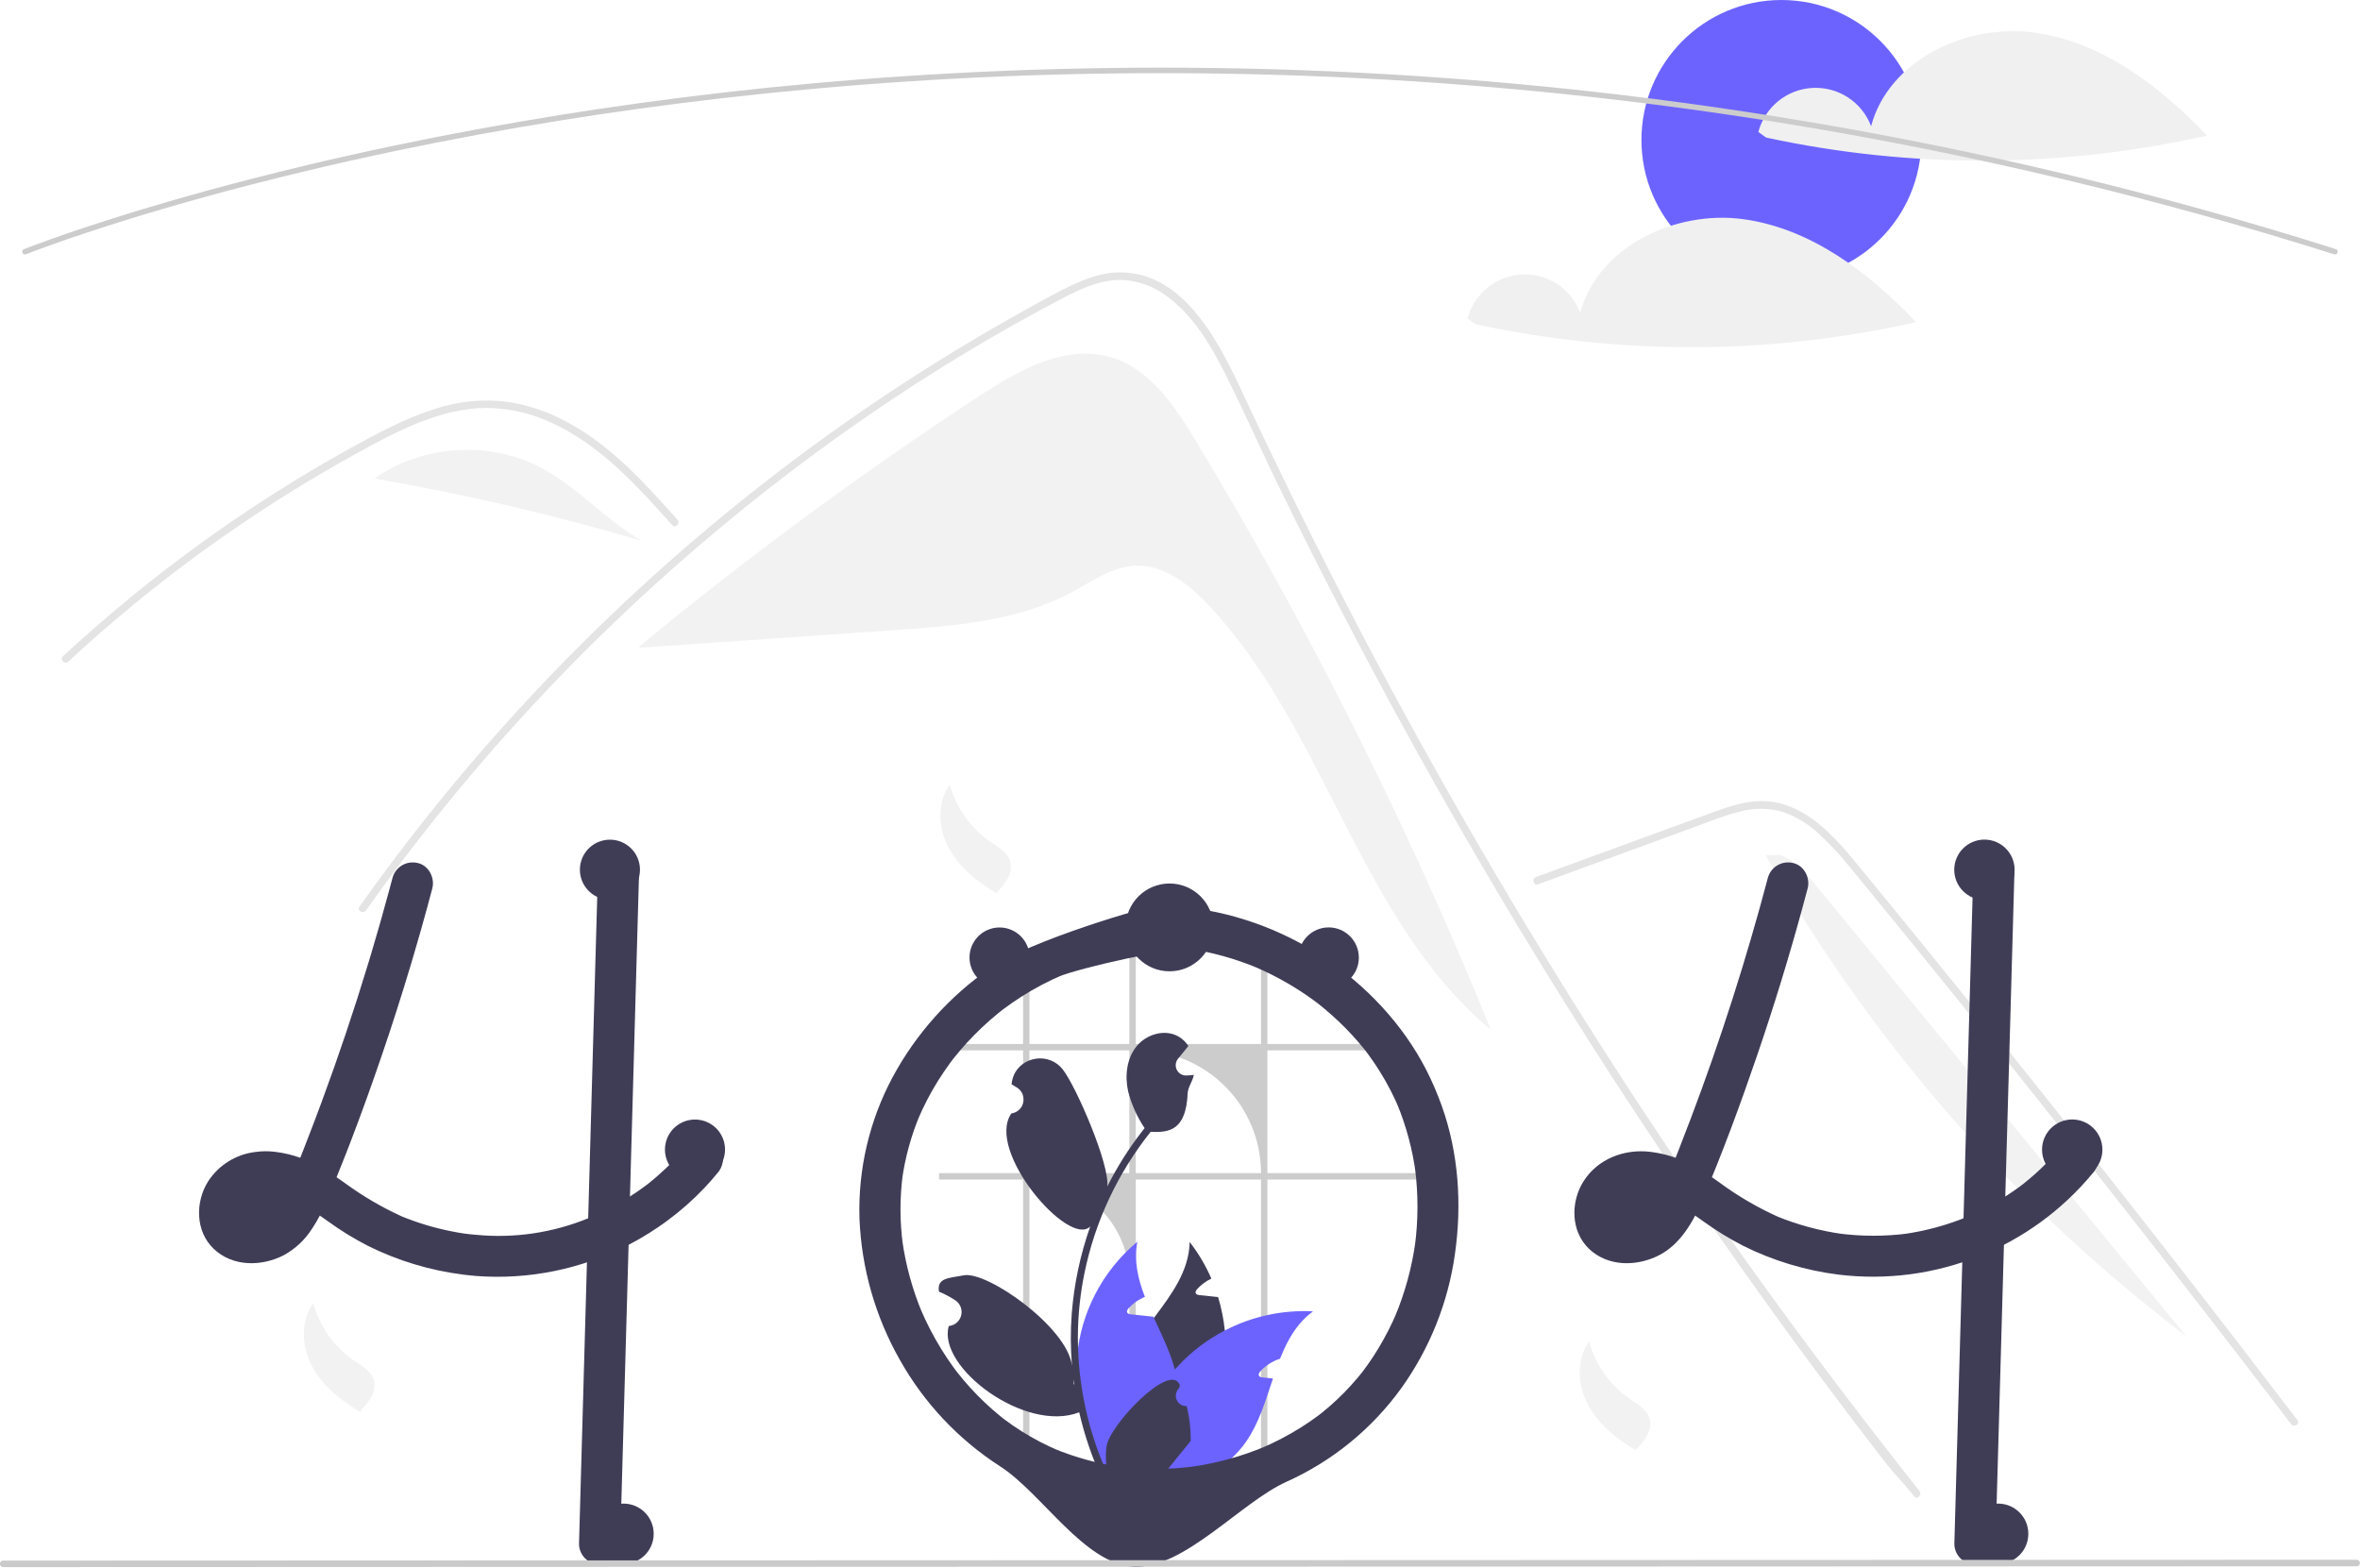
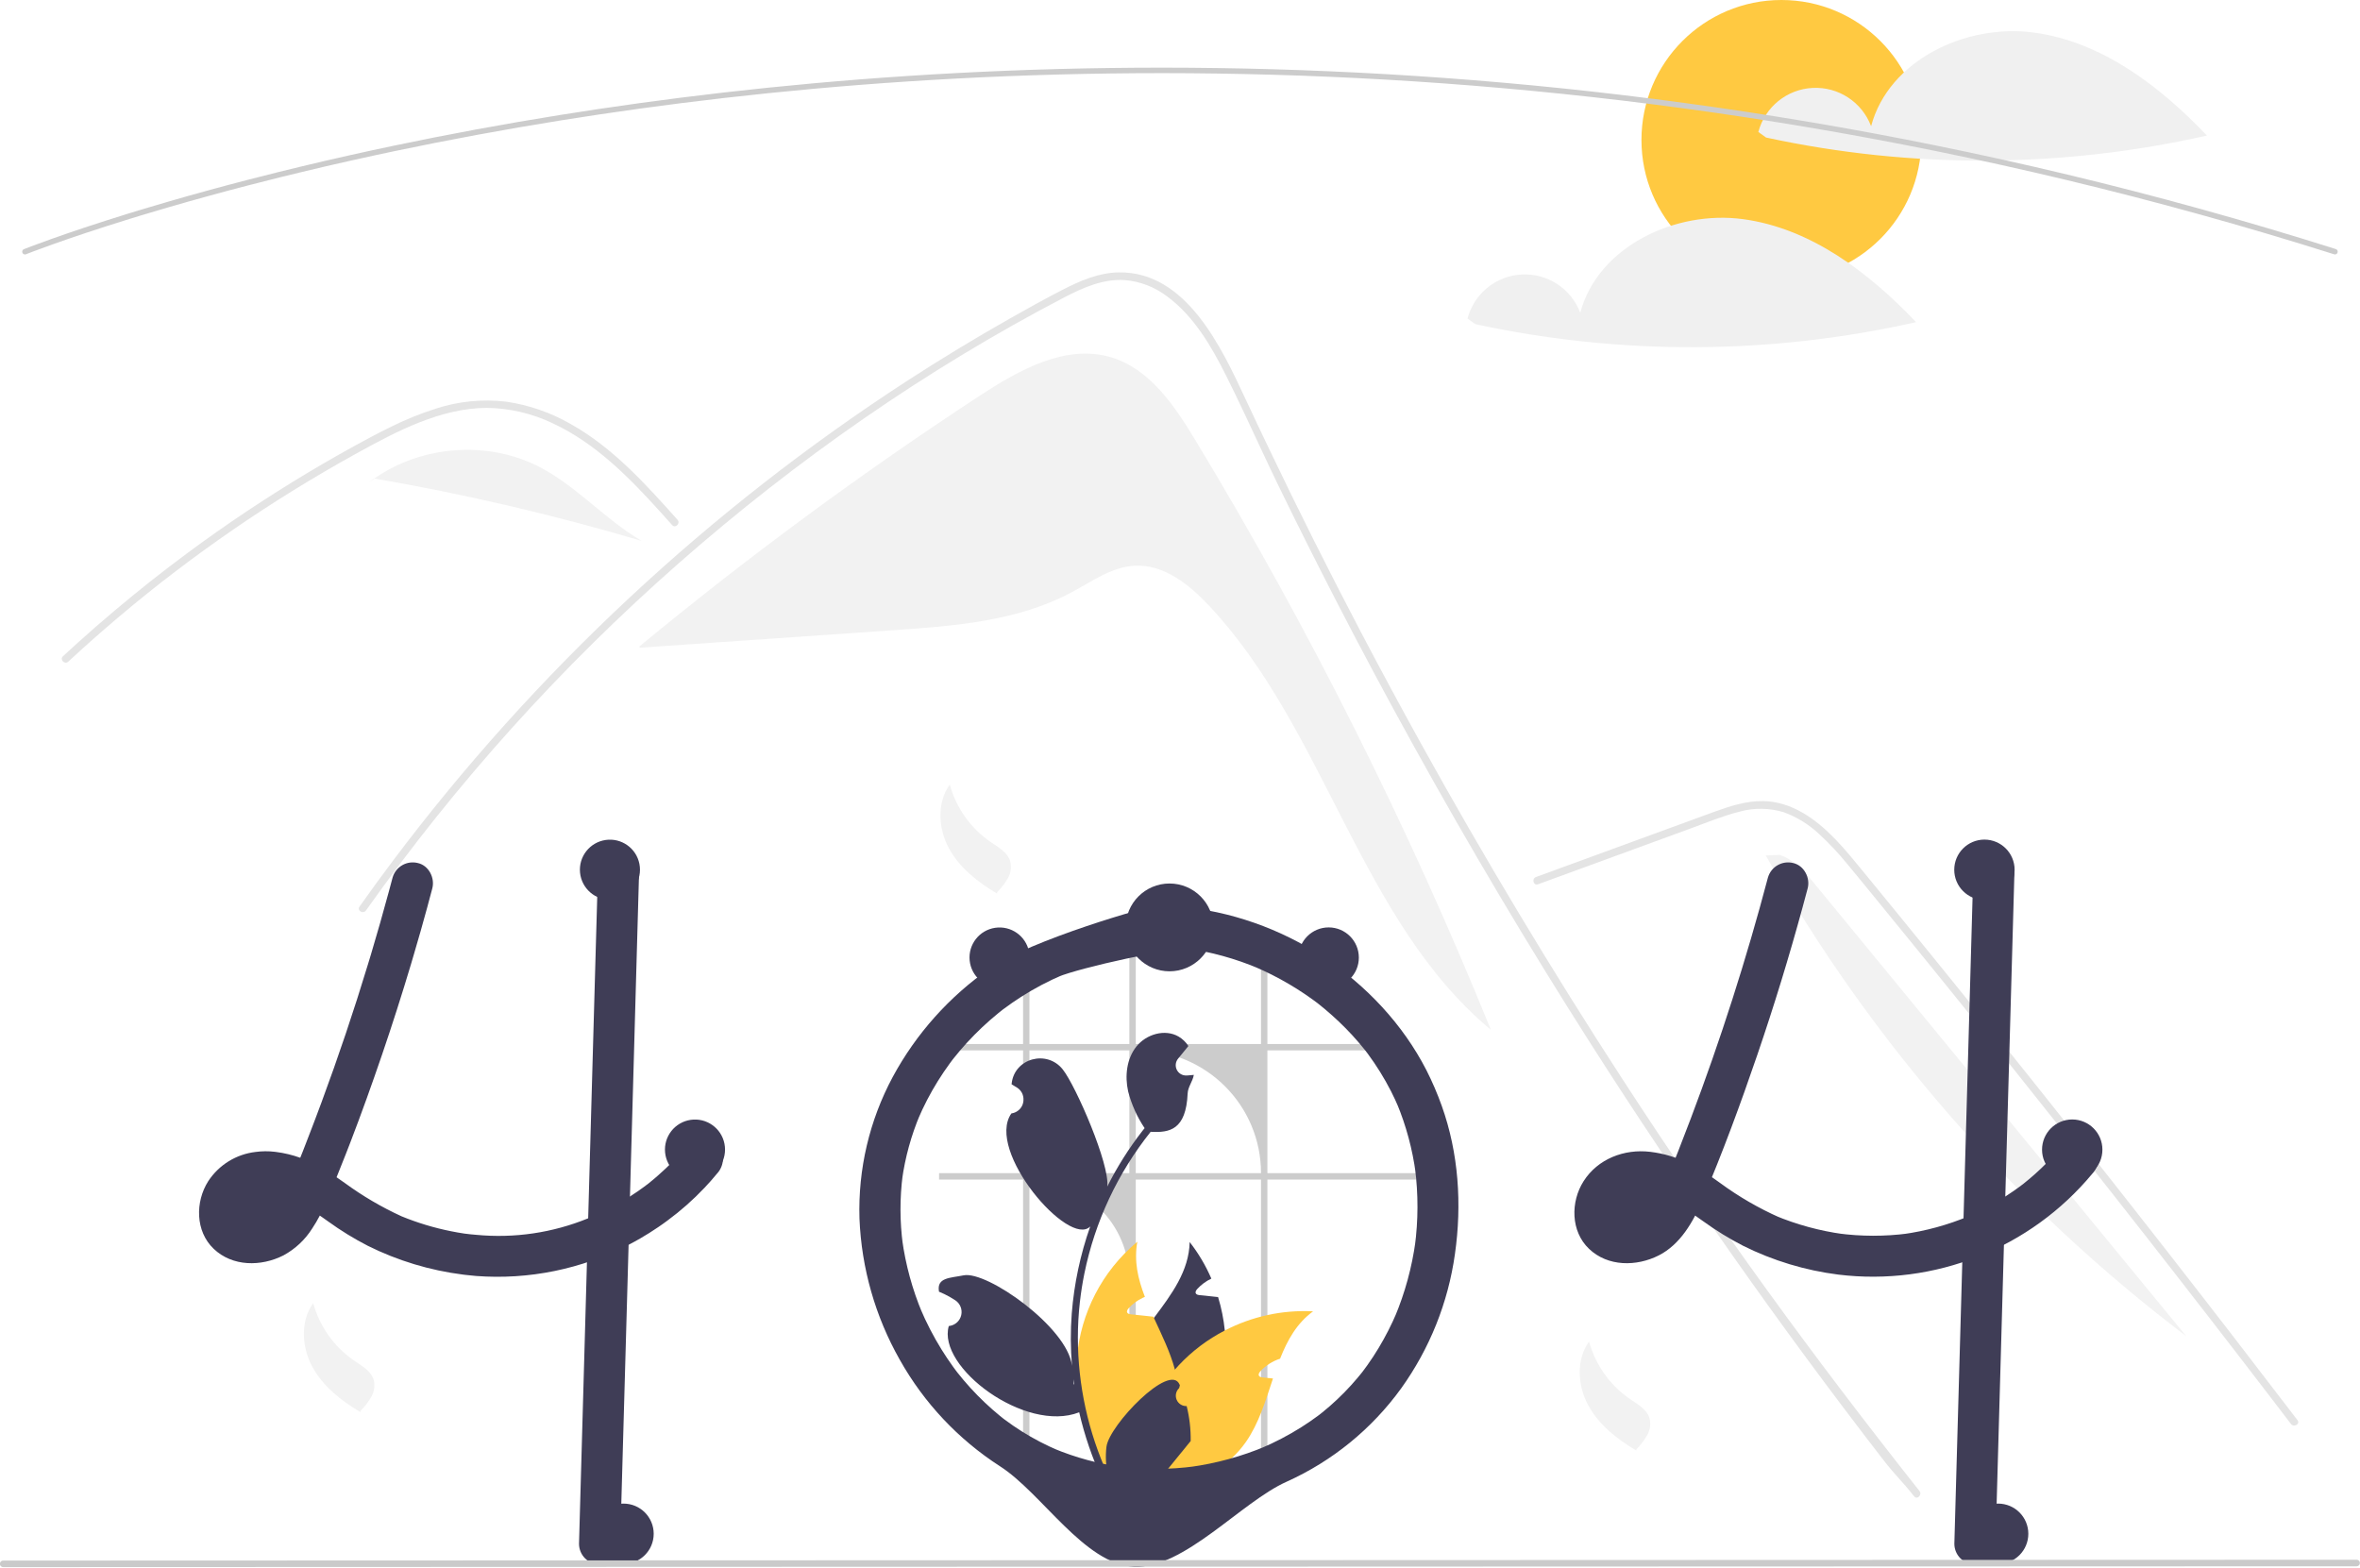
<svg xmlns="http://www.w3.org/2000/svg" data-name="Layer 1" width="860.131" height="571.148" viewBox="0 0 860.131 571.148">
  <path d="M605.67,324.953c-7.669-12.684-16.757-26.228-30.99-30.37-16.482-4.796-33.413,4.732-47.775,14.135a1392.157,1392.157,0,0,0-123.893,91.283l.043.492q46.226-3.188,92.451-6.376c22.265-1.535,45.296-3.283,64.972-13.816,7.467-3.997,14.745-9.336,23.206-9.708,10.512-.462,19.677,6.879,26.88,14.549,42.607,45.371,54.937,114.754,102.738,154.616A1516.995,1516.995,0,0,0,605.67,324.953Z" transform="translate(-169.9343 -164.426)" fill="#f2f2f2" />
  <path d="M867.571,709.781c-4.712-5.95-6.637-7.343-11.285-13.348q-56.764-73.416-106.708-151.792-33.924-53.23-64.483-108.504-14.549-26.278-28.3-52.969-10.67-20.695-20.865-41.638c-1.944-3.988-3.832-7.994-5.711-12.009-4.428-9.442-8.773-18.93-13.439-28.244-5.317-10.616-11.789-21.745-21.553-28.877a29.405,29.405,0,0,0-15.319-5.895c-7.948-.513-15.282,2.769-22.176,6.353-50.439,26.301-97.659,59.276-140.37,96.798A730.778,730.778,0,0,0,303.322,496.247c-1.008,1.439-3.392.064-2.374-1.384q6.009-8.498,12.257-16.813A734.817,734.817,0,0,1,500.805,303.064q18.248-11.826,37.183-22.542c6.362-3.603,12.752-7.16,19.251-10.497,6.371-3.273,13.137-6.215,20.416-6.325,24.77-.385,37.595,27.667,46.405,46.542q4.153,8.911,8.406,17.766,16.075,33.621,33.387,66.628,10.685,20.379,21.837,40.52,34.707,62.718,73.779,122.897c34.506,53.143,68.737,100.089,108.046,149.785C870.596,709.213,868.662,711.175,867.571,709.781Z" transform="translate(-169.9343 -164.426)" fill="#e4e4e4" />
  <path d="M414.916,355.804c-1.439-1.604-2.869-3.209-4.318-4.813-11.422-12.633-23.679-25.118-39.364-32.361a57.11,57.11,0,0,0-23.927-5.546c-8.562.028-16.932,2.273-24.843,5.418-3.74,1.494-7.398,3.19-11.001,4.996-4.116,2.072-8.159,4.281-12.183,6.509q-11.331,6.27-22.368,13.091-21.961,13.572-42.546,29.216-10.671,8.113-20.902,16.758-9.516,8.031-18.646,16.492c-1.302,1.201-3.245-.743-1.944-1.943,1.604-1.494,3.227-2.979,4.85-4.446q6.875-6.215,13.971-12.193,12.939-10.918,26.549-20.993,21.163-15.676,43.783-29.225,11.304-6.765,22.918-12.963c2.338-1.247,4.703-2.466,7.096-3.621a113.116,113.116,0,0,1,16.868-6.866,60.006,60.006,0,0,1,25.476-2.503,66.327,66.327,0,0,1,23.505,8.131c15.401,8.608,27.346,21.919,38.97,34.909C418.033,355.171,416.099,357.124,414.916,355.804Z" transform="translate(-169.9343 -164.426)" fill="#e4e4e4" />
  <path d="M730.477,486.711l36.905-13.498,18.323-6.702c5.968-2.183,11.921-4.667,18.09-6.23a28.539,28.539,0,0,1,16.374.209,37.738,37.738,0,0,1,12.771,7.917,103.64,103.64,0,0,1,10.475,11.186c3.989,4.794,7.92,9.639,11.868,14.467q24.441,29.891,48.563,60.041,24.121,30.15,47.92,60.556,23.857,30.48,47.385,61.216,2.882,3.765,5.76,7.534c1.06,1.388,3.449.02,2.375-1.388Q983.582,650.974,959.549,620.184q-24.092-30.864-48.516-61.466-24.424-30.601-49.179-60.937-6.167-7.558-12.354-15.099c-3.48-4.241-6.92-8.527-10.736-12.474-7.005-7.245-15.758-13.648-26.234-13.822-6.16-.102-12.121,1.852-17.844,3.923-6.17,2.232-12.325,4.506-18.486,6.759l-37.163,13.592-9.291,3.398c-1.649.603-.937,3.262.731,2.652Z" transform="translate(-169.9343 -164.426)" fill="#e4e4e4" />
  <path d="M366.377,334.526c-18.754-9.639-42.771-7.751-60.005,4.291a855.847,855.847,0,0,1,97.371,22.726C390.46,353.759,380.07,341.563,366.377,334.526Z" transform="translate(-169.9343 -164.426)" fill="#f2f2f2" />
  <path d="M306.188,338.784l-3.61,2.935c1.221-1.027,2.491-1.99,3.795-2.901C306.311,338.807,306.249,338.795,306.188,338.784Z" transform="translate(-169.9343 -164.426)" fill="#f2f2f2" />
  <path d="M831.549,486.846c-3.633-4.422-7.56-9.052-12.994-10.848l-5.073.2A575.436,575.436,0,0,0,966.749,651.418Q899.149,569.132,831.549,486.846Z" transform="translate(-169.9343 -164.426)" fill="#f2f2f2" />
  <path d="M516.084,450.367A37.481,37.481,0,0,0,531.015,471.325c2.82,1.92,6.157,3.762,7.122,7.035a8.379,8.379,0,0,1-.874,6.15,24.884,24.884,0,0,1-3.861,5.041l-.137.512c-6.998-4.147-13.656-9.393-17.522-16.551s-4.406-16.539.341-23.145" transform="translate(-169.9343 -164.426)" fill="#f2f2f2" />
  <path d="M749.084,653.367A37.481,37.481,0,0,0,764.015,674.325c2.82,1.92,6.157,3.762,7.122,7.035a8.379,8.379,0,0,1-.874,6.15,24.884,24.884,0,0,1-3.861,5.041l-.137.512c-6.998-4.147-13.656-9.393-17.522-16.551s-4.406-16.539.341-23.145" transform="translate(-169.9343 -164.426)" fill="#f2f2f2" />
  <path d="M284.084,639.367A37.481,37.481,0,0,0,299.015,660.325c2.82,1.92,6.157,3.762,7.122,7.035a8.379,8.379,0,0,1-.874,6.15,24.884,24.884,0,0,1-3.861,5.041l-.137.512c-6.998-4.147-13.656-9.393-17.522-16.551s-4.406-16.539.341-23.145" transform="translate(-169.9343 -164.426)" fill="#f2f2f2" />
-   <circle cx="649.249" cy="51" r="51" fill="#6c63ff" />
+   <circle cx="649.249" cy="51" r="51" fill="#ffc941" />
  <path d="M911.219,176.296c-24.717-3.341-52.935,10.019-59.341,34.124a21.597,21.597,0,0,0-41.094,2.109l2.83,2.027a372.275,372.275,0,0,0,160.659-.726C957.079,195.76,935.935,179.637,911.219,176.296Z" transform="translate(-169.9343 -164.426)" fill="#f0f0f0" />
  <path d="M805.219,244.296c-24.717-3.341-52.935,10.019-59.341,34.124a21.597,21.597,0,0,0-41.094,2.109l2.83,2.027a372.275,372.275,0,0,0,160.659-.726C851.079,263.76,829.935,247.637,805.219,244.296Z" transform="translate(-169.9343 -164.426)" fill="#f0f0f0" />
  <path d="M1020.946,257.154a.982.982,0,0,1-.302-.047C756.237,173.489,523.199,184.424,374.264,208.321c-20.269,3.251-40.591,7.006-60.404,11.161-5.058,1.06-10.306,2.195-15.597,3.378-6.319,1.407-12.554,2.856-18.532,4.306q-3.873.917-7.595,1.849c-3.758.928-7.572,1.895-11.66,2.957-4.568,1.178-9.209,2.413-13.797,3.672a.442.442,0,0,1-.051.015l0.0.001c-5.183,1.415-10.338,2.871-15.323,4.325-2.698.779-5.304,1.548-7.799,2.307-.279.077-.526.151-.776.228l-.536.163c-.311.095-.617.188-.924.275l-.02.006 0.0.001-.812.252c-.968.293-1.912.579-2.841.864-24.545,7.566-38.038,12.949-38.171,13.002a1,1,0,1,1-.744-1.856c.134-.053,13.693-5.463,38.328-13.058.932-.286,1.879-.572,2.85-.866l.754-.234c.026-.01.052-.018.078-.025.305-.087.61-.18.919-.273l.537-.163c.268-.081.531-.161.801-.235,2.479-.754,5.093-1.524,7.798-2.307,4.987-1.455,10.147-2.911,15.334-4.328.016-.006.033-.01.049-.015v-.001c4.604-1.263,9.263-2.503,13.845-3.685,4.094-1.063,7.915-2.032,11.68-2.962q3.738-.93,7.609-1.853c5.985-1.451,12.233-2.902,18.563-4.312,5.299-1.184,10.556-2.322,15.622-3.383,19.843-4.162,40.198-7.923,60.497-11.179C523.096,182.415,756.467,171.463,1021.246,255.201a1.0 1,0,0,1-.301,1.953Z" transform="translate(-169.9343 -164.426)" fill="#ccc" />
  <path d="M432.923,584.266a6.729,6.729,0,0,0-1.7-2.67,6.43,6.43,0,0,0-.92-.71c-2.61-1.74-6.51-2.13-8.99,0a5.81,5.81,0,0,0-.69.71q-1.11,1.365-2.28,2.67c-1.28,1.46-2.59,2.87-3.96,4.24-.39.38-.78.77-1.18,1.15-.23.23-.46.45-.69.67-.88.84-1.78,1.65-2.69,2.45-.48.43-.96.85-1.45,1.26-.73.61-1.46,1.22-2.2,1.81-.07.05-.14.1-.21.16-.02.01-.03.03-.05.04-.01,0-.02,0-.03.02a.179.179,0,0,0-.07.05c-.22.15-.37.25-.48.34.04-.02.08-.05.12-.07-.18.14-.37.28-.55.42-1.75,1.29-3.54,2.53-5.37,3.69a99.21,99.21,0,0,1-14.22,7.55c-.33.13-.67.27-1.01.4a85.97,85.97,0,0,1-40.85,6.02q-2.13-.165-4.26-.45c-1.64-.24-3.27-.53-4.89-.86a97.932,97.932,0,0,1-18.02-5.44,118.652,118.652,0,0,1-20.66-12.12c-1-.71-2.01-1.42-3.02-2.11,1.15-2.82,2.28-5.64,3.38-8.48.55-1.37,1.08-2.74,1.6-4.12,4.09-10.63,7.93-21.36,11.61-32.13q5.58-16.365,10.53-32.92.51-1.68.99-3.36,2.595-8.745,4.98-17.53c.15-.57.31-1.13.45-1.7q.69-2.52,1.35-5.04c1-3.79-1.26-8.32-5.24-9.23a7.634,7.634,0,0,0-9.22,5.24c-.43,1.62-.86,3.23-1.3,4.85q-3.165,11.745-6.66,23.41-.51,1.68-1.02,3.36-7.71,25.41-16.93,50.31-1.11,3.015-2.25,6.01c-.37.98-.74,1.96-1.12,2.94-.73,1.93-1.48,3.86-2.23,5.79-.43,1.13-.87,2.26-1.31,3.38-.29.71-.57,1.42-.85,2.12a41.809,41.809,0,0,0-8.81-2.12l-.48-.06a27.397,27.397,0,0,0-7.01.06,23.914,23.914,0,0,0-17.24,10.66c-4.77,7.51-4.71,18.25,1.98,24.63,6.89,6.57,17.32,6.52,25.43,2.41a28.351,28.351,0,0,0,10.52-9.86,50.569,50.569,0,0,0,2.74-4.65c.21.14.42.28.63.43.8.56,1.6,1.13,2.39,1.69a111.738,111.738,0,0,0,14.51,8.91,108.359,108.359,0,0,0,34.62,10.47c.27.03.53.07.8.1,1.33.17,2.67.3,4.01.41a103.782,103.782,0,0,0,55.58-11.36q2.175-1.125,4.31-2.36,3.315-1.92,6.48-4.08c1.15-.78,2.27-1.57,3.38-2.4a101.042,101.042,0,0,0,13.51-11.95q2.355-2.475,4.51-5.11a8.061,8.061,0,0,0,2.2-5.3A7.564,7.564,0,0,0,432.923,584.266Zm-165.59,23.82c.21-.15.42-.31.62-.47C267.893,607.766,267.603,607.936,267.333,608.086Zm3.21-3.23c-.23.26-.44.52-.67.78a23.366,23.366,0,0,1-2.25,2.2c-.11.1-.23.2-.35.29a.01.01,0,0,0-.01.01,3.804,3.804,0,0,0-.42.22q-.645.39-1.32.72a17.005,17.005,0,0,1-2.71.75,16.799,16.799,0,0,1-2.13.02h-.02a14.823,14.823,0,0,1-1.45-.4c-.24-.12-.47-.26-.7-.4-.09-.08-.17-.16-.22-.21a2.44,2.44,0,0,1-.27-.29.01.01,0,0,0-.01-.01c-.11-.2-.23-.4-.34-.6a.031.031,0,0,1-.01-.02c-.08-.25-.15-.51-.21-.77a12.511,12.511,0,0,1,.01-1.37,13.467,13.467,0,0,1,.54-1.88,11.068,11.068,0,0,1,.69-1.26c.02-.04.12-.2.23-.38.01-.01.01-.01.01-.02.15-.17.3-.35.46-.51.27-.3.56-.56.85-.83a18.022,18.022,0,0,1,1.75-1.01,19.481,19.481,0,0,1,2.93-.79,24.989,24.989,0,0,1,4.41.04,30.301,30.301,0,0,1,4.1,1.01,36.945,36.945,0,0,1-2.77,4.54C270.623,604.746,270.583,604.806,270.543,604.856Zm-11.12-3.29a2.18,2.18,0,0,1-.31.39A1.409,1.409,0,0,1,259.423,601.566Z" transform="translate(-169.9343 -164.426)" fill="#3f3d56" />
  <path d="M402.863,482.136q-.135,4.71-.27,9.42-.285,10.455-.59,20.92-.315,11.775-.66,23.54-.165,6.075-.34,12.15-.465,16.365-.92,32.72c-.03,1.13-.07,2.25-.1,3.38q-.225,8.115-.45,16.23-.255,8.805-.5,17.61-.18,6.6-.37,13.21-1.35,47.895-2.7,95.79a7.648,7.648,0,0,1-7.5,7.5,7.561,7.561,0,0,1-7.5-7.5q.75-26.94,1.52-53.88.675-24.36,1.37-48.72.225-8.025.45-16.06.345-12.09.68-24.18c.03-1.13.07-2.25.1-3.38.02-.99.05-1.97.08-2.96q.66-23.475,1.32-46.96.27-9.24.52-18.49.3-10.545.6-21.08c.09-3.09.17-6.17.26-9.26a7.648,7.648,0,0,1,7.5-7.5A7.561,7.561,0,0,1,402.863,482.136Z" transform="translate(-169.9343 -164.426)" fill="#3f3d56" />
  <path d="M814.291,484.217a893.238,893.238,0,0,1-28.161,87.941c-3.007,7.946-6.083,15.877-9.371,23.712l.756-1.792a54.583,54.583,0,0,1-5.59,10.612q-.229.321-.467.636,1.166-1.49.443-.589c-.254.301-.505.602-.768.895a23.664,23.664,0,0,1-2.249,2.203q-.301.258-.612.504l.938-.729c-.109.257-.873.597-1.111.743a18.254,18.254,0,0,1-2.405,1.219l1.792-.756a19.086,19.086,0,0,1-4.231,1.161l1.994-.268a17.021,17.021,0,0,1-4.298.046l1.994.268a14.002,14.002,0,0,1-3.405-.917l1.792.756a12.012,12.012,0,0,1-1.679-.896c-.271-.177-1.105-.809-.015.025,1.133.866.146.074-.088-.156-.194-.192-.37-.4-.56-.595-.882-.905.996,1.557.397.499a18.182,18.182,0,0,1-.878-1.637l.756,1.792a11.925,11.925,0,0,1-.728-2.651l.268,1.994a13.651,13.651,0,0,1-.003-3.405l-.268,1.994a15.964,15.964,0,0,1,.995-3.68l-.756,1.792a16.729,16.729,0,0,1,1.178-2.298,6.729,6.729,0,0,1,.729-1.071c.049.016-1.269,1.513-.569.757.183-.198.354-.406.539-.602.296-.314.614-.601.926-.898,1.045-.994-1.462.966-.257.179a19.049,19.049,0,0,1,2.749-1.499l-1.792.756a20.311,20.311,0,0,1,4.995-1.34l-1.994.268a25.628,25.628,0,0,1,6.461.076l-1.994-.268a33.211,33.211,0,0,1,7.892,2.22l-1.792-.756c5.39,2.314,10.163,5.749,14.928,9.118a111.95,111.95,0,0,0,14.506,8.906,108.388,108.388,0,0,0,34.622,10.474,103.933,103.933,0,0,0,92.586-36.752,8.078,8.078,0,0,0,2.197-5.303,7.632,7.632,0,0,0-2.197-5.303c-2.752-2.526-7.949-3.239-10.607,0a95.636,95.636,0,0,1-8.107,8.727q-2.017,1.914-4.142,3.71-1.214,1.026-2.461,2.011c-.393.311-1.619,1.138.263-.197-.431.306-.845.64-1.271.955a99.269,99.269,0,0,1-20.332,11.565l1.792-.756a96.836,96.836,0,0,1-24.171,6.622l1.994-.268a97.643,97.643,0,0,1-25.754-.038l1.994.268a99.8,99.8,0,0,1-24.857-6.77l1.792.756a116.025,116.025,0,0,1-21.736-12.591,86.877,86.877,0,0,0-11.113-6.994,42.824,42.824,0,0,0-14.438-4.389c-9.439-1.111-19.057,2.566-24.246,10.72-4.776,7.505-4.714,18.244,1.974,24.625,6.888,6.572,17.318,6.517,25.436,2.406,7.817-3.959,12.513-12.185,15.815-19.942,7.431-17.455,14.01-35.314,20.14-53.263q9.097-26.637,16.499-53.813.917-3.366,1.807-6.739c1.001-3.789-1.261-8.32-5.238-9.226a7.633,7.633,0,0,0-9.226,5.238Z" transform="translate(-169.9343 -164.426)" fill="#3f3d56" />
  <path d="M889.124,482.136l-2.7,95.793-2.685,95.294-1.518,53.884a7.565,7.565,0,0,0,7.5,7.5,7.649,7.649,0,0,0,7.5-7.5l2.7-95.793,2.685-95.294,1.518-53.884a7.565,7.565,0,0,0-7.5-7.5,7.649,7.649,0,0,0-7.5,7.5Z" transform="translate(-169.9343 -164.426)" fill="#3f3d56" />
  <path d="M629.526,700.361h2.329V594.319h54.329v-2.323H631.855V547.252H673.81q-.923-1.173-1.899-2.317H631.855V515.382c-.77-.328-1.547-.645-2.329-.944V544.935h-45.652V507.07c-.782.036-1.553.09-2.329.155v37.71h-36.42V516.684c-.782.346-1.553.711-2.317,1.093V544.935h-30.616v2.317h30.616v44.744h-30.616v2.323h30.616V700.361h2.317V594.319a36.413,36.413,0,0,1,36.42,36.42v69.622h2.329V594.319h45.652Zm-84.401-108.365V547.252h36.42v44.744Zm38.749,0V547.252h.914a44.741,44.741,0,0,1,44.738,44.744Z" transform="translate(-169.9343 -164.426)" opacity="0.2" />
  <path d="M615.303,668.566a63.059,63.059,0,0,1-20.05,33.7c-.74.64-1.48,1.26-2.25,1.87q-2.805.255-5.57.52c-1.53.14-3.04.29-4.54.43l-.27.03-.19-1.64-.76-6.64a37.623,37.623,0,0,1-3.3-32.44c2.64-7.12,7.42-13.41,12.12-19.65,6.49-8.62,12.8-17.14,13.03-27.65a60.544,60.544,0,0,1,7.9,13.33,16.432,16.432,0,0,0-5.12,3.77c-.41.45-.82,1.08-.54,1.62.24.46.84.57,1.36.63,1.25.13,2.51.26,3.76.39,1,.11,2,.21,3,.32a63.99,63.99,0,0,1,2.45,12.18A61.189,61.189,0,0,1,615.303,668.566Z" transform="translate(-169.9343 -164.426)" fill="#3f3d56" />
-   <path d="M648.503,642.356c-5.9,4.29-9.35,10.46-12.03,17.26a16.628,16.628,0,0,0-7.17,4.58c-.41.45-.82,1.08-.54,1.62.24.46.84.57,1.36.63,1.25.13,2.51.26,3.76.39-2.68,8.04-5.14,16.36-9.88,23.15a36.989,36.989,0,0,1-12.03,10.91,38.492,38.492,0,0,1-4.02,1.99q-7.62.585-14.95,1.25-2.805.255-5.57.52c-1.53.14-3.04.29-4.54.43q-.015-.825,0-1.65a63.304,63.304,0,0,1,15.25-39.86c.45-.52.91-1.03,1.38-1.54a61.792,61.792,0,0,1,16.81-12.7A62.654,62.654,0,0,1,648.503,642.356Z" transform="translate(-169.9343 -164.426)" fill="#6c63ff" />
-   <path d="M589.163,699.526l-1.15,3.4-.58,1.73c-1.53.14-3.04.29-4.54.43l-.27.03c-1.66.17-3.31.34-4.96.51-.43-.5-.86-1.01-1.28-1.53a62.03,62.03,0,0,1,8.07-87.11c-1.32,6.91.22,13.53,2.75,20.1-.27.11-.53.22-.78.34a16.432,16.432,0,0,0-5.12,3.77c-.41.45-.82,1.08-.54,1.62.24.46.84.57,1.36.63,1.25.13,2.51.26,3.76.39,1,.11,2,.21,3,.32q.705.075,1.41.15c.07.15.13.29.2.44,2.85,6.18,5.92,12.39,7.65,18.83a43.666,43.666,0,0,1,1.02,4.91A37.604,37.604,0,0,1,589.163,699.526Z" transform="translate(-169.9343 -164.426)" fill="#6c63ff" />
+   <path d="M648.503,642.356c-5.9,4.29-9.35,10.46-12.03,17.26a16.628,16.628,0,0,0-7.17,4.58c-.41.45-.82,1.08-.54,1.62.24.46.84.57,1.36.63,1.25.13,2.51.26,3.76.39-2.68,8.04-5.14,16.36-9.88,23.15a36.989,36.989,0,0,1-12.03,10.91,38.492,38.492,0,0,1-4.02,1.99q-7.62.585-14.95,1.25-2.805.255-5.57.52c-1.53.14-3.04.29-4.54.43q-.015-.825,0-1.65a63.304,63.304,0,0,1,15.25-39.86c.45-.52.91-1.03,1.38-1.54a61.792,61.792,0,0,1,16.81-12.7A62.654,62.654,0,0,1,648.503,642.356Z" transform="translate(-169.9343 -164.426)" fill="#ffc941" />
+   <path d="M589.163,699.526l-1.15,3.4-.58,1.73c-1.53.14-3.04.29-4.54.43l-.27.03c-1.66.17-3.31.34-4.96.51-.43-.5-.86-1.01-1.28-1.53a62.03,62.03,0,0,1,8.07-87.11c-1.32,6.91.22,13.53,2.75,20.1-.27.11-.53.22-.78.34a16.432,16.432,0,0,0-5.12,3.77c-.41.45-.82,1.08-.54,1.62.24.46.84.57,1.36.63,1.25.13,2.51.26,3.76.39,1,.11,2,.21,3,.32q.705.075,1.41.15c.07.15.13.29.2.44,2.85,6.18,5.92,12.39,7.65,18.83a43.666,43.666,0,0,1,1.02,4.91A37.604,37.604,0,0,1,589.163,699.526Z" transform="translate(-169.9343 -164.426)" fill="#ffc941" />
  <path d="M689.821,554.487c-8.609-16.792-21.946-30.921-37.632-41.304a114.237,114.237,0,0,0-52.563-18.38q-3.69-.335-7.399-.393c-2.921-.044-46.866,12.632-61.587,22.982a114.295,114.295,0,0,0-35.333,39.527,102.5,102.5,0,0,0-12.126,51.633,113.564,113.564,0,0,0,14.703,51.476,110.475,110.475,0,0,0,36.444,38.746C549.667,708.561,565.074,734.51,583.183,735.426c18.246.923,39.054-23.555,55.695-30.987a104.425,104.425,0,0,0,41.726-34.005,110.25,110.25,0,0,0,19.599-48.948c2.574-18.083,1.374-36.733-4.801-54.016a111.86,111.86,0,0,0-5.58-12.983c-1.78-3.505-6.996-4.796-10.261-2.691a7.68,7.68,0,0,0-2.691,10.261q1.568,3.088,2.915,6.278l-.756-1.792a101.151,101.151,0,0,1,6.876,25.538l-.268-1.994a109.229,109.229,0,0,1-.066,28.683l.268-1.994a109.734,109.734,0,0,1-7.555,27.674l.756-1.792a104.212,104.212,0,0,1-6.672,13.098q-1.923,3.186-4.081,6.222c-.632.888-1.283,1.761-1.939,2.631-.856,1.136,1.167-1.483.282-.369-.151.19-.3.38-.452.569q-.681.852-1.382,1.688a93.613,93.613,0,0,1-10.176,10.384q-1.366,1.192-2.778,2.331c-.469.378-.932.773-1.421,1.125.019-.013,1.58-1.199.656-.511-.29.216-.579.436-.87.652q-2.91,2.156-5.974,4.092a103.485,103.485,0,0,1-14.756,7.713l1.792-.756a109.215,109.215,0,0,1-27.597,7.552l1.994-.268a108.154,108.154,0,0,1-28.589.051l1.994.268a99.835,99.835,0,0,1-25.095-6.784l1.792.756a93.643,93.643,0,0,1-13.416-6.991q-3.174-2-6.184-4.247c-.286-.214-.57-.43-.855-.645-.915-.691.658.51.67.518a19.169,19.169,0,0,1-1.535-1.225q-1.454-1.184-2.861-2.422a101.989,101.989,0,0,1-10.493-10.709q-1.213-1.434-2.374-2.911c-.335-.426-.947-1.29.404.529-.178-.239-.362-.474-.542-.712q-.647-.858-1.276-1.728-2.203-3.048-4.188-6.246a109.29,109.29,0,0,1-7.805-15.108l.756,1.792a106.588,106.588,0,0,1-7.34-26.837l.268,1.994a97.866,97.866,0,0,1-.048-25.636l-.268,1.994A94.673,94.673,0,0,1,505.276,570.55l-.756,1.792a101.557,101.557,0,0,1,7.195-13.856q2.066-3.323,4.378-6.485.525-.718,1.062-1.428c.324-.428,1.215-1.493-.305.388.149-.184.293-.374.439-.56q1.269-1.608,2.6-3.165A107.402,107.402,0,0,1,530.772,536.215q1.474-1.292,2.995-2.529.691-.562,1.391-1.113c.187-.147.376-.291.562-.439-1.997,1.59-.555.433-.102.093q3.134-2.348,6.435-4.461a103.644,103.644,0,0,1,15.387-8.108l-1.792.756c7.76-3.258,42.141-10.949,48.394-10.11l-1.994-.268A106.225,106.225,0,0,1,628.768,517.419l-1.792-.756a110.313,110.313,0,0,1,12.6,6.329q3.043,1.784,5.967,3.763,1.384.937,2.738,1.915.677.489,1.346.989c.248.185.494.373.741.558,1.039.779-1.431-1.128-.342-.267a110.843,110.843,0,0,1,10.368,9.253q2.401,2.445,4.637,5.045,1.147,1.334,2.246,2.708c.364.455,1.605,2.101.084.085.372.493.747.982,1.114,1.479a97.977,97.977,0,0,1,8.392,13.538c1.793,3.498,6.987,4.802,10.261,2.691A7.677,7.677,0,0,0,689.821,554.487Z" transform="translate(-169.9343 -164.426)" fill="#3f3d56" />
  <path d="M602.431,676.882a3.78,3.78,0,0,1-2.739-6.551c.095-.379.164-.651.259-1.03q-.051-.124-.103-.247c-3.48-8.298-25.685,14.833-26.645,22.632a30.029,30.029,0,0,0,.527,10.328A120.392,120.392,0,0,1,562.778,652.01a116.202,116.202,0,0,1,.721-12.963q.597-5.293,1.657-10.511a121.787,121.787,0,0,1,24.151-51.616c6.874.384,12.898-.663,13.48-13.985.103-2.37,1.861-4.422,2.248-6.756-.656.086-1.323.14-1.979.183-.204.011-.42.021-.624.032l-.077.003a3.745,3.745,0,0,1-3.076-6.101q.425-.523.851-1.046c.43-.538.871-1.065,1.302-1.603a1.865,1.865,0,0,0,.14-.161c.495-.613.99-1.216,1.485-1.829a10.829,10.829,0,0,0-3.55-3.432c-4.959-2.905-11.801-.893-15.384,3.593-3.593,4.486-4.271,10.779-3.023,16.384a43.398,43.398,0,0,0,6.003,13.383c-.269.344-.549.678-.818,1.022a122.574,122.574,0,0,0-12.794,20.268c1.016-7.939-11.412-36.608-16.218-42.681-5.773-7.294-17.611-4.111-18.628,5.136q-.015.134-.029.268,1.071.604,2.096,1.282a5.127,5.127,0,0,1-2.067,9.33l-.105.016c-9.556,13.644,21.077,49.155,28.745,41.181a125.11,125.11,0,0,0-6.734,31.693,118.664,118.664,0,0,0,.086,19.16l-.032-.226C558.902,648.154,529.674,627.514,521.139,629.233c-4.917.99-9.76.765-9.013,5.725q.018.119.036.237a34.442,34.442,0,0,1,3.862,1.861q1.071.604,2.096,1.282a5.127,5.127,0,0,1-2.067,9.33l-.105.016c-.075.011-.14.022-.215.032-4.35,14.966,27.907,39.12,47.518,31.435h.011a125.075,125.075,0,0,0,8.402,24.528H601.679c.108-.334.204-.678.301-1.011a34.102,34.102,0,0,1-8.305-.495c2.227-2.733,4.454-5.487,6.681-8.219a1.861,1.861,0,0,0,.14-.161c1.13-1.398,2.27-2.786,3.399-4.185l.001-.002a49.952,49.952,0,0,0-1.464-12.725Zm-34.371-67.613.016-.021-.016.043Zm-6.648,59.932-.258-.581c.011-.42.011-.839,0-1.269,0-.118-.021-.237-.021-.355.097.742.183,1.485.29,2.227Z" transform="translate(-169.9343 -164.426)" fill="#3f3d56" />
  <circle cx="95.249" cy="439" r="11" fill="#3f3d56" />
  <circle cx="227.249" cy="559" r="11" fill="#3f3d56" />
  <circle cx="728.249" cy="559" r="11" fill="#3f3d56" />
  <circle cx="755.249" cy="419" r="11" fill="#3f3d56" />
  <circle cx="723.249" cy="317" r="11" fill="#3f3d56" />
  <path d="M434.183,583.426a10.949,10.949,0,1,1-.21-2.16A10.992,10.992,0,0,1,434.183,583.426Z" transform="translate(-169.9343 -164.426)" fill="#3f3d56" />
  <circle cx="484.249" cy="349" r="11" fill="#3f3d56" />
  <path d="M545.183,513.426a10.949,10.949,0,1,1-.21-2.16A10.992,10.992,0,0,1,545.183,513.426Z" transform="translate(-169.9343 -164.426)" fill="#3f3d56" />
  <path d="M403.183,481.426a10.949,10.949,0,1,1-.21-2.16A10.992,10.992,0,0,1,403.183,481.426Z" transform="translate(-169.9343 -164.426)" fill="#3f3d56" />
  <circle cx="599.249" cy="443" r="11" fill="#3f3d56" />
  <circle cx="426.249" cy="338" r="16" fill="#3f3d56" />
  <path d="M1028.875,735.267l-857.75.307a1.191,1.191,0,1,1,0-2.381l857.75-.307a1.191,1.191,0,0,1,0,2.381Z" transform="translate(-169.9343 -164.426)" fill="#cacaca" />
</svg>
